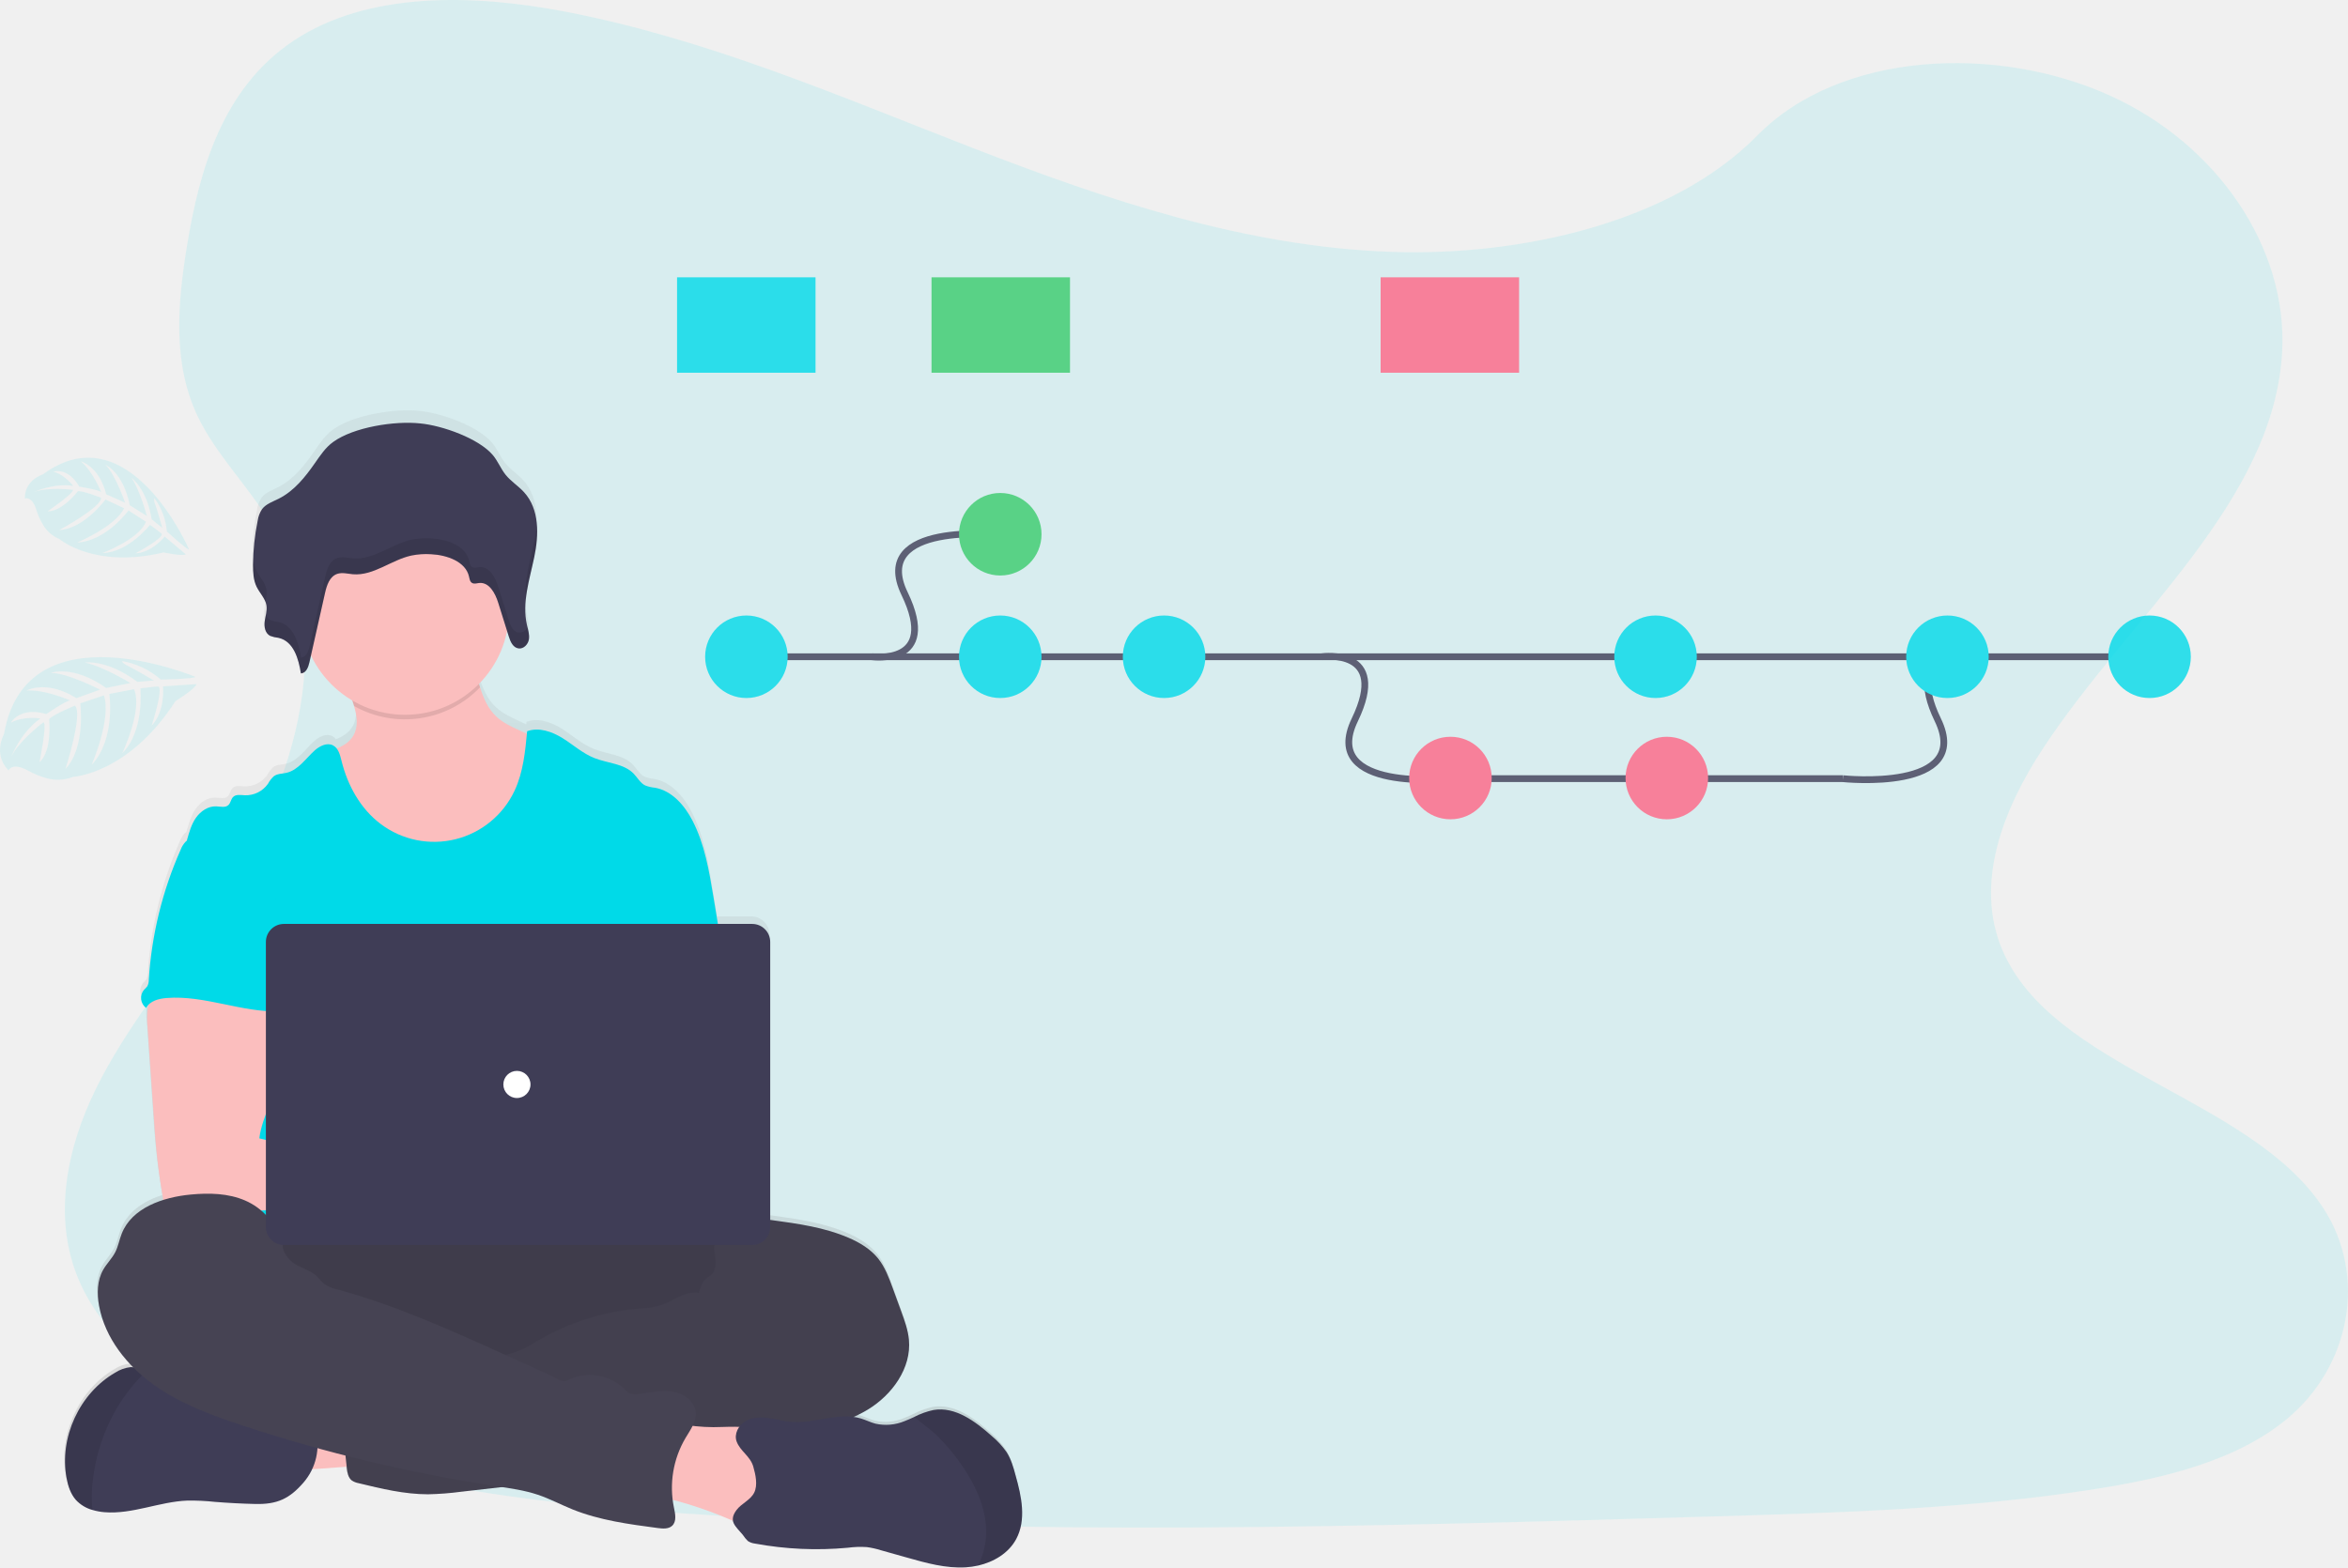
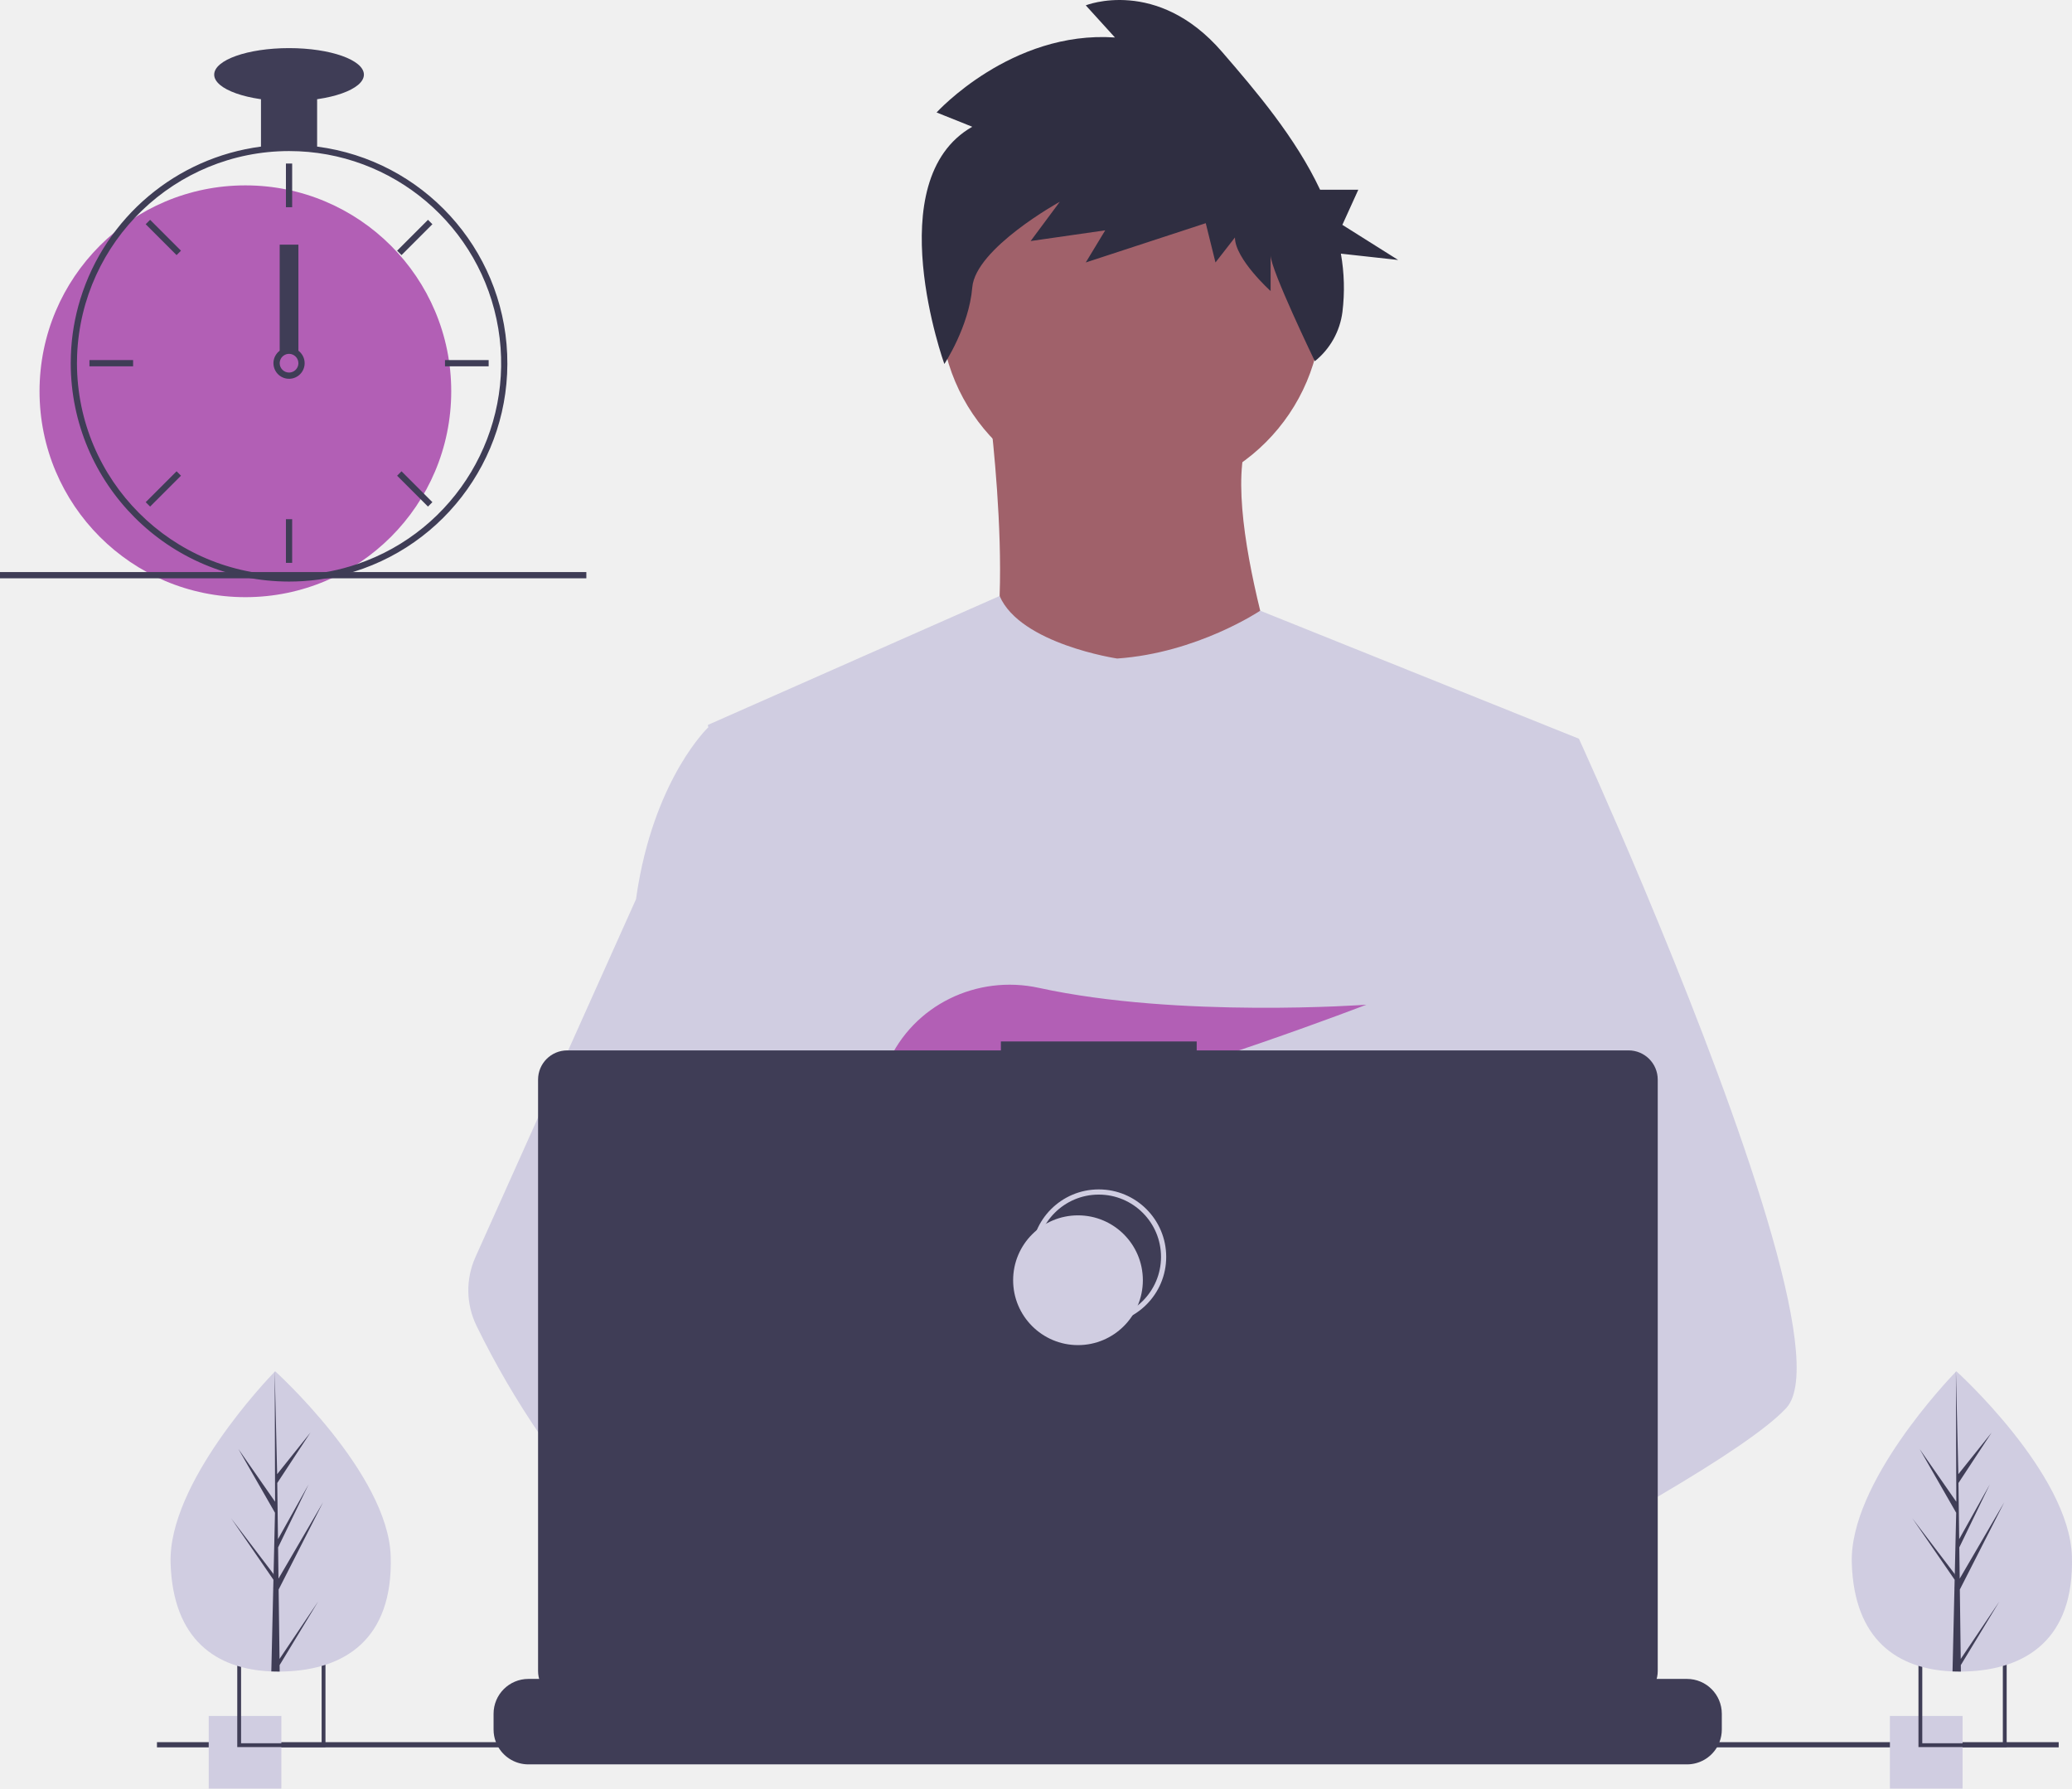
- <svg xmlns="http://www.w3.org/2000/svg" id="b543c902-2711-464d-9f40-b15eb324e31e" data-name="Layer 1" width="1038.23" height="693.31" viewBox="0 0 1038.23 693.31">
-   <defs>
-     <linearGradient id="be976a09-f639-4984-bf14-ee296c482822" x1="320.96" y1="796.01" x2="320.96" y2="284.81" gradientUnits="userSpaceOnUse">
-       <stop offset="0" stop-color="gray" stop-opacity="0.25" />
-       <stop offset="0.54" stop-color="gray" stop-opacity="0.12" />
-       <stop offset="1" stop-color="gray" stop-opacity="0.1" />
-     </linearGradient>
-   </defs>
-   <path d="M696.13,214.75c-64.72-2.25-126.36-23.14-185.23-46s-117.16-48.19-180.33-60.3c-40.63-7.79-87.09-8.89-119.83,12.89-31.5,21-41.68,57.15-47.16,90.72-4.11,25.27-6.54,51.85,4.75,75.5,7.83,16.42,21.74,30.22,31.36,45.95,33.46,54.72,9.81,122.2-26.46,175.63-17,25.06-36.74,49-49.87,75.66s-19.2,57.25-7.72,84.47c11.39,27,38.52,47.24,67.9,61.49,59.69,28.94,130,37.23,198.62,41.92,151.82,10.39,304.46,5.89,456.68,1.39,56.34-1.67,112.92-3.36,168.34-12.07,30.78-4.84,62.56-12.52,84.9-31,28.36-23.53,35.39-63.38,16.39-92.88-31.88-49.49-120-61.79-142.31-114.9-12.27-29.23.33-61.8,18.15-88.91,38.24-58.17,102.33-109.19,105.71-175.68,2.32-45.66-28.49-91.39-76.13-113-49.94-22.65-119.18-19.8-156,17.69C819.93,201.88,753.27,216.73,696.13,214.75Z" transform="translate(-80.89 -103.35)" fill="#00dae8" opacity="0.1" />
-   <path d="M529.62,754.84c-1-3.62-2-7.28-4-10.43a36.53,36.53,0,0,0-6.55-7.17c-7.25-6.58-16.15-13.26-25.76-11.6a34.39,34.39,0,0,0-8.54,3.12c-1.4.65-2.81,1.3-4.25,1.85a21.17,21.17,0,0,1-12.82,1.12c-2.2-.59-4.25-1.65-6.42-2.31a20.35,20.35,0,0,0-3.15-.68,53.64,53.64,0,0,0,6.09-3.21C475,718.93,483.6,707,482.4,694.24c-.41-4.29-1.88-8.4-3.34-12.45l-3.84-10.62c-1.66-4.6-3.38-9.29-6.41-13.11-3.37-4.26-8.17-7.15-13.13-9.3-10.65-4.63-22.29-6.26-33.78-7.84l-.8-.11V516.68a8,8,0,0,0-8-8H398q-1-6.12-2-12.22c-1.9-11.61-3.87-23.43-9.22-33.88-3.5-6.84-9.07-13.37-16.58-14.71a16.08,16.08,0,0,1-4.31-1c-2.2-1.08-3.4-3.48-5.09-5.25-4.36-4.57-11.45-4.64-17.29-7-5.16-2.05-9.38-5.91-14.08-8.88s-10.54-5.08-15.74-3.15c0,.38-.07.76-.11,1.13l-3.34-1.54c-3.6-1.67-7.27-3.38-10.16-6.12-3.71-3.5-5.69-8.14-7.23-13.07-.16-.51-.31-1-.47-1.55a46.43,46.43,0,0,0,12.44-23.75l.81,2.63a17.45,17.45,0,0,0,.64,1.74,6.86,6.86,0,0,0,2,2.83,3.55,3.55,0,0,0,.84.49,3.5,3.5,0,0,0,.86.22,3.2,3.2,0,0,0,1.24-.09,4.73,4.73,0,0,0,3-2.78,6,6,0,0,0,.35-1.22,6.31,6.31,0,0,0,.07-.76c0-.08,0-.16,0-.24s0-.35,0-.52,0-.18,0-.28,0-.33-.05-.5l0-.26c0-.2-.06-.4-.1-.59s0-.11,0-.16c-.05-.25-.11-.51-.16-.76,0-.06,0-.13,0-.19s-.09-.41-.14-.62-.07-.27-.1-.41l0-.06h0c-.1-.4-.19-.79-.28-1.19a34.38,34.38,0,0,1-.55-10.56,113.08,113.08,0,0,1,2.86-15.35l.21-.91c.08-.35.16-.7.23-1.06.16-.72.32-1.44.47-2.17v0l.36-1.84.27-1.64,0-.21A47.41,47.41,0,0,0,318,330h0c-.46-5.23-2.08-10.18-5.63-14.12-2.51-2.79-5.82-4.85-8.15-7.78-2.18-2.74-3.41-6.12-5.67-8.81-6.24-7.45-22.26-13.19-32.09-14.19-11.26-1.14-29.45,1.74-38.53,8.39-3.36,2.45-5.66,6-8,9.36-4.3,6.25-9.18,12.49-16.07,16-2.6,1.32-5.58,2.32-7.31,4.62a12.49,12.49,0,0,0-1.95,5.18,102.71,102.71,0,0,0-2.06,19.78h0c0,.83,0,1.66,0,2.5a18.23,18.23,0,0,0,1.56,7.23c.16.34.34.67.53,1l.12.21a39.78,39.78,0,0,1,3.2,5.45,7.22,7.22,0,0,1,.49,1.66,12.24,12.24,0,0,1-.28,4.38h0c0,.22-.09.44-.13.66l-.09.43c0,.15,0,.3-.08.44-.08.43-.15.86-.21,1.28h0a9,9,0,0,0,.22,3.46,4.55,4.55,0,0,0,2.22,3,6.5,6.5,0,0,0,1.8.56c.63.11,1.27.18,1.89.32a9.33,9.33,0,0,1,2.29.85A9.22,9.22,0,0,1,208,383.1a11,11,0,0,1,.83.84,14,14,0,0,1,1.42,1.94q.32.53.6,1.08a24.67,24.67,0,0,1,1.71,4.52c.26.93.48,1.87.67,2.81.09.42.17.84.24,1.25s.14.83.2,1.24h0a2.91,2.91,0,0,0,.8-.16c1.47-.53,2.29-2.24,2.75-3.9.08-.28.15-.55.21-.82.23-1,.47-2.1.7-3.15a46.37,46.37,0,0,0,18.25,20.1c.28.83.55,1.65.79,2.49,1.31,4.53,1.94,9.27-.33,13.23-1.62,2.81-4.34,4.54-7.38,5.74a4.88,4.88,0,0,0-1.65-1.4c-2.63-1.32-5.79.28-8,2.25-4,3.62-7.26,8.81-12.52,10-1.9.44-4,.35-5.58,1.51a13,13,0,0,0-2.59,3.4,11.92,11.92,0,0,1-10.23,5.1c-1.83-.09-4-.51-5.25.83-.93,1-1,2.58-2,3.53-1.34,1.32-3.54.68-5.41.6-3.56-.15-6.87,2.15-8.9,5.1s-3,6.48-4,10l0,.06a7.15,7.15,0,0,0-.73.61,10.55,10.55,0,0,0-2.21,3.58,170.87,170.87,0,0,0-14.1,58.18,6,6,0,0,1-.64,2.82,13.87,13.87,0,0,1-1.47,1.6,5.61,5.61,0,0,0,.93,8,6.3,6.3,0,0,1,1.07-1.42c-.11.46-.21.91-.28,1.32a35.49,35.49,0,0,0-.11,8.8q1.42,20.84,2.87,41.65c.27,3.93.54,7.85.9,11.77q1.05,11.38,3,22.67c.06.34.13.69.22,1-8.15,2.59-15.4,7.27-18.45,15.08-1.06,2.7-1.54,5.64-2.84,8.23-1.43,2.84-3.78,5.11-5.34,7.89-2.69,4.78-2.81,10.64-1.83,16,1.89,10.45,7.54,19.79,15,27.39-.33,0-.67,0-1,0a15.64,15.64,0,0,0-6.83,2.45c-15.78,9.22-24.8,29-21.51,47.06.65,3.53,1.78,7.11,4.14,9.8a15.51,15.51,0,0,0,7.28,4.46,25.29,25.29,0,0,0,5.37,1c12.3,1,24.21-4.7,36.54-5.18a98,98,0,0,1,12.23.57q8.91.74,17.85.94c9.69.23,15.14-2.35,21.32-9.59a26.1,26.1,0,0,0,3.77-5.94c5.26-.3,11.07-.76,15.27-1.1l.06.58c.23,2,.58,4.3,2.18,5.56a7.61,7.61,0,0,0,3,1.23c10.1,2.48,20.32,5,30.72,5a129.71,129.71,0,0,0,14.59-1.12l18.27-2.11a91,91,0,0,1,15.7,3.42c5.28,1.79,10.21,4.45,15.37,6.56,12,4.86,24.9,6.6,37.68,8.3,2.18.29,4.68.49,6.29-1,2.08-2,1.39-5.34.8-8.14-.24-1.15-.42-2.3-.56-3.46a175.25,175.25,0,0,1,25.24,8.76l1.43.63c.42,2.18,2.43,3.92,4.36,6.27a16,16,0,0,0,2.21,2.74,7.37,7.37,0,0,0,3.17,1.14,147.82,147.82,0,0,0,40.93,1.85,41.86,41.86,0,0,1,8.44-.29,36.58,36.58,0,0,1,6.1,1.37l11.57,3.32c8.53,2.44,17.26,4.91,26.11,4.36a33.4,33.4,0,0,0,5.33-.77c7-1.62,13.52-5.53,16.88-11.82C534.37,774.76,532.18,764.24,529.62,754.84Z" transform="translate(-80.89 -103.35)" fill="url(#be976a09-f639-4984-bf14-ee296c482822)" />
-   <path d="M205.91,752.89c-2.11-4.8-4.11-10.32-2-15.12a12.85,12.85,0,0,1,6.65-6.25,32,32,0,0,1,9-2.22,125.61,125.61,0,0,1,29.26-.4c.71,5.62-.79,11.32-2.08,16.75-1.17,5-1.84,5.74-7,6C236.4,751.83,206.7,754.66,205.91,752.89Z" transform="translate(-80.89 -103.35)" fill="#fbbebe" />
-   <ellipse cx="214.07" cy="577.16" rx="143" ry="40" fill="#464353" />
-   <ellipse cx="214.07" cy="577.16" rx="143" ry="40" opacity="0.1" />
-   <path d="M320.6,469.35a44.49,44.49,0,0,1-22.94,20.84,57.58,57.58,0,0,1-18.21,3.46c-6.79.31-13.72-.13-20.1-2.45-8.56-3.1-15.67-9.44-21-16.83s-9-15.83-12.19-24.34c-1.68-4.43-3.28-9.15-2.49-13.83,5.15-1.17,10.79-2.89,13.45-7.46,2.27-3.92,1.64-8.62.33-13.1-.37-1.27-.8-2.53-1.23-3.74-1-2.9-4.45-8.41-2-10.89,1.53-1.57,7.94-2.37,10.15-3.39,6.81-3.14,13.09-7.68,20.57-9.17,6.47-1.29,13.15-.08,19.61,1.26a6.45,6.45,0,0,1,2.42.87,5.82,5.82,0,0,1,1.8,2.7c1.84,4.48,2.92,9.43,4.4,14.1,1.54,4.89,3.52,9.48,7.23,12.95,2.89,2.71,6.57,4.41,10.17,6.06l8.86,4.06a11.65,11.65,0,0,1,4.19,2.71,10.61,10.61,0,0,1,2,5.44A50.82,50.82,0,0,1,320.6,469.35Z" transform="translate(-80.89 -103.35)" fill="#fbbebe" />
-   <path d="M293.13,407.38a46,46,0,0,1-55.67,8.26c-.37-1.27-.8-2.53-1.23-3.74-1-2.9-4.45-8.41-2-10.89,1.53-1.57,7.94-2.37,10.15-3.39,6.81-3.14,13.09-7.68,20.57-9.17,6.47-1.29,13.15-.08,19.61,1.26a6.45,6.45,0,0,1,2.42.87,5.82,5.82,0,0,1,1.8,2.7C290.57,397.76,291.65,402.71,293.13,407.38Z" transform="translate(-80.89 -103.35)" opacity="0.1" />
-   <circle cx="179.07" cy="270.16" r="46" fill="#fbbebe" />
-   <path d="M400.11,522.8l-3.78-22.9c-1.91-11.49-3.88-23.2-9.22-33.55-3.51-6.78-9.08-13.24-16.59-14.58a16.05,16.05,0,0,1-4.32-1c-2.2-1.06-3.4-3.44-5.09-5.2-4.36-4.52-11.46-4.59-17.3-6.89-5.16-2-9.38-5.85-14.08-8.79s-10.55-5-15.75-3.12c-.84,8.95-1.73,18.1-5.53,26.25a39.28,39.28,0,0,1-59.26,14.76c-8.91-6.71-14.62-17.06-17.28-27.89-.65-2.64-1.39-5.67-3.82-6.88-2.63-1.32-5.79.28-8,2.22-4,3.59-7.27,8.73-12.53,9.94-1.9.44-4,.35-5.58,1.5a12.7,12.7,0,0,0-2.6,3.37,12,12,0,0,1-10.23,5.06c-1.83-.09-4-.51-5.25.82-.93,1-1,2.56-2,3.49-1.35,1.31-3.54.67-5.42.6-3.56-.15-6.87,2.13-8.91,5s-3,6.42-4,9.86c10.93,24.34,20.93,48.71,31.86,73.05a6.23,6.23,0,0,1,.79,3,7.31,7.31,0,0,1-1.36,3c-5.36,8.61-5.19,19.44-4.6,29.56s1.31,20.81-3.21,29.88c-1.23,2.49-2.83,4.77-4,7.26-2.74,5.64-3.73,23.68-2.13,29.74H407c-4.31-11.85-2.67-35.63-1.77-48.21.63-8.8-1-17.59-1.7-26.39C402,557.79,403.08,540.74,400.11,522.8Z" transform="translate(-80.89 -103.35)" fill="#00dae8" />
-   <path d="M146.25,549a35.4,35.4,0,0,0-.12,8.73L149,599c.27,3.89.54,7.77.9,11.65.69,7.53,1.72,15,3,22.46A4,4,0,0,0,157,637c12.65,2.68,25.72,2.57,38.63,1.84,19.7-1.1,39.37-3.61,59.1-3.18,5.08.11,11,0,14.08-4s1.29-10.47-2.73-13.7-9.48-4-14.64-4c-6.83-.07-13.66.9-20.47.5-6.25-.37-12.36-1.88-18.42-3.39l-17-4.23c.65-5.15,2.61-10,4.47-14.89,3.34-8.67,6.46-17.63,6.52-26.92s-3.44-19.06-11.05-24.38c-6.26-4.37-14.32-5.18-21.95-5-5.55.16-15.14-1.17-20.21,1C149.32,538.41,147,545.07,146.25,549Z" transform="translate(-80.89 -103.35)" fill="#fbbebe" />
-   <path d="M411.68,643.36c3.33-1.27,7-.81,10.57-.33,11.49,1.57,23.15,3.18,33.8,7.77,5,2.14,9.76,5,13.14,9.21,3,3.79,4.75,8.43,6.41,13l3.84,10.52c1.46,4,2.94,8.08,3.35,12.33,1.2,12.59-7.41,24.46-18.24,31s-23.58,8.87-36,11.31-24.89,5.14-37.26,8a150,150,0,0,1-17.53,3.45c-13.24,1.5-27.08-.71-39.66,3.67-5,1.75-9.91,4.35-15.1,5.56a93.93,93.93,0,0,1-10.44,1.59l-23.81,2.72a129.89,129.89,0,0,1-14.6,1.12c-10.4,0-20.63-2.46-30.73-4.92a7.77,7.77,0,0,1-3-1.21c-1.6-1.26-1.95-3.49-2.18-5.51q-1.53-13.41-2.68-26.85c-.24-2.91-.42-6.06,1.17-8.51,2-3,5.9-3.94,9.46-4.52a246.88,246.88,0,0,1,45.68-3.17c5.81-5.81,15.39-5.84,23-9a68.39,68.39,0,0,0,8.11-4.41,106,106,0,0,1,44.53-14.07,41.45,41.45,0,0,0,9.11-1.3c5.89-1.83,11.26-6.81,17.31-5.59.75-2.07,1.27-4.84,3-6.26.86-.73,1.92-1.22,2.71-2,1.67-1.69,1.82-4.35,1.57-6.71s-.81-4.78-.2-7.08a9.79,9.79,0,0,1,1.11-2.47C401.12,645.52,405.65,642.86,411.68,643.36Z" transform="translate(-80.89 -103.35)" fill="#464353" />
-   <path d="M411.68,643.36c3.33-1.27,7-.81,10.57-.33,11.49,1.57,23.15,3.18,33.8,7.77,5,2.14,9.76,5,13.14,9.21,3,3.79,4.75,8.43,6.41,13l3.84,10.52c1.46,4,2.94,8.08,3.35,12.33,1.2,12.59-7.41,24.46-18.24,31s-23.58,8.87-36,11.31-24.89,5.14-37.26,8a150,150,0,0,1-17.53,3.45c-13.24,1.5-27.08-.71-39.66,3.67-5,1.75-9.91,4.35-15.1,5.56a93.93,93.93,0,0,1-10.44,1.59l-23.81,2.72a129.89,129.89,0,0,1-14.6,1.12c-10.4,0-20.63-2.46-30.73-4.92a7.77,7.77,0,0,1-3-1.21c-1.6-1.26-1.95-3.49-2.18-5.51q-1.53-13.41-2.68-26.85c-.24-2.91-.42-6.06,1.17-8.51,2-3,5.9-3.94,9.46-4.52a246.88,246.88,0,0,1,45.68-3.17c5.81-5.81,15.39-5.84,23-9a68.39,68.39,0,0,0,8.11-4.41,106,106,0,0,1,44.53-14.07,41.45,41.45,0,0,0,9.11-1.3c5.89-1.83,11.26-6.81,17.31-5.59.75-2.07,1.27-4.84,3-6.26.86-.73,1.92-1.22,2.71-2,1.67-1.69,1.82-4.35,1.57-6.71s-.81-4.78-.2-7.08a9.79,9.79,0,0,1,1.11-2.47C401.12,645.52,405.65,642.86,411.68,643.36Z" transform="translate(-80.89 -103.35)" opacity="0.05" />
-   <path d="M215.11,759.07c-6.19,7.17-11.64,9.73-21.33,9.5q-8.94-.21-17.86-.93a100.2,100.2,0,0,0-12.24-.57c-12.34.48-24.25,6.13-36.56,5.14a25.92,25.92,0,0,1-5.37-1,15.63,15.63,0,0,1-7.29-4.42c-2.36-2.67-3.49-6.21-4.14-9.71-3.29-17.94,5.73-37.48,21.52-46.61a15.78,15.78,0,0,1,6.84-2.43,16.21,16.21,0,0,1,6.92,1.52l.15.06a52.33,52.33,0,0,1,17.14,11.44,9.66,9.66,0,0,0,2.62,2.11,9,9,0,0,0,3.09.58l13.14.83a31.14,31.14,0,0,1,6.6.91,52.46,52.46,0,0,1,6.94,3c7.07,3.16,14.91,4,22.55,5.22a3.37,3.37,0,0,1,2,.8,3.13,3.13,0,0,1,.62,1.3A25.51,25.51,0,0,1,215.11,759.07Z" transform="translate(-80.89 -103.35)" fill="#3f3d56" />
-   <path d="M145.75,709.63a78.9,78.9,0,0,0-13.15,16.44,82.28,82.28,0,0,0-10.74,32.54,60.4,60.4,0,0,0-.11,12.61,15.63,15.63,0,0,1-7.29-4.42c-2.36-2.67-3.49-6.21-4.14-9.71-3.29-17.94,5.73-37.48,21.52-46.61a15.78,15.78,0,0,1,6.84-2.43,16.21,16.21,0,0,1,6.92,1.52Z" transform="translate(-80.89 -103.35)" opacity="0.1" />
-   <path d="M400.24,734.51c7.35-.2,15.6-.57,21,4.38,5.15,4.68,5.83,12.4,6.17,19.35l.39,8.07c.12,2.46.22,5-.77,7.28-1.76,4-6.59,5.93-11,5.7s-8.46-2.16-12.49-3.9a175.7,175.7,0,0,0-34-10.71q.57-8.37,1.9-16.66c.61-3.83.71-10.24,3.27-13.42,2.71-3.36,6.24-1.54,9.92-.92A79.63,79.63,0,0,0,400.24,734.51Z" transform="translate(-80.89 -103.35)" fill="#fbbebe" />
-   <path d="M206,653.42c0,1-1.57,0-1.71-1.07-1.1-8.09-7.52-14.76-15-18s-16-3.41-24.1-2.64c-12.25,1.16-26,5.85-30.48,17.3-1.06,2.68-1.54,5.58-2.84,8.15-1.44,2.82-3.79,5.07-5.35,7.81-2.69,4.74-2.8,10.55-1.83,15.91,2.61,14.3,12.39,26.53,24.24,35s25.7,13.53,39.51,18.09a685.19,685.19,0,0,0,112,26.75c6.16.93,12.38,1.79,18.28,3.77,5.28,1.77,10.22,4.42,15.38,6.5,12,4.82,24.91,6.54,37.7,8.23,2.18.28,4.68.48,6.29-1,2.08-1.93,1.39-5.29.8-8.06A43.35,43.35,0,0,1,384,739.4c2.14-3.6,4.92-7.29,4.52-11.46-.48-4.86-5.32-8.3-10.14-9.08s-9.72.37-14.56,1c-1.67.22-3.49.36-4.95-.49a9.89,9.89,0,0,1-1.94-1.72,21.93,21.93,0,0,0-25.54-3.57c-1.79,1-4.5-1.23-6.36-2.07L304,702.49c-24.16-10.93-48.44-21.91-74-28.83a15.54,15.54,0,0,1-5.7-2.37c-1.27-1-2.18-2.36-3.35-3.47-2.55-2.41-6.1-3.37-9.16-5.08S205.3,656.85,206,653.42Z" transform="translate(-80.89 -103.35)" fill="#464353" />
-   <path d="M530.21,784.11c-3.36,6.23-9.88,10.11-16.88,11.71a33.5,33.5,0,0,1-5.34.76c-8.85.55-17.59-1.9-26.12-4.32L470.29,789a36.55,36.55,0,0,0-6.1-1.36,41.86,41.86,0,0,0-8.44.29,149.59,149.59,0,0,1-41-1.84,7.23,7.23,0,0,1-3.17-1.13,15.75,15.75,0,0,1-2.21-2.71c-3.15-3.79-6.54-6-2.81-11,2.15-2.9,6.14-4.35,7.81-7.68s.6-8.06-.39-11.5c-1.35-4.75-5.79-6.8-7.38-11.16-1.19-3.29.81-7.11,3.82-8.9s6.73-1.93,10.2-1.47,6.87,1.44,10.36,1.71c10.26.82,20.75-4.47,30.6-1.49,2.17.66,4.22,1.71,6.42,2.29a21.35,21.35,0,0,0,12.83-1.11c1.44-.54,2.85-1.19,4.25-1.83a34.23,34.23,0,0,1,8.55-3.09c9.61-1.65,18.52,5,25.77,11.49a36.44,36.44,0,0,1,6.55,7.1c2,3.12,3.06,6.75,4,10.33C532.6,765.19,534.79,775.61,530.21,784.11Z" transform="translate(-80.89 -103.35)" fill="#3f3d56" />
-   <path d="M530.21,784.11c-3.36,6.23-9.88,10.11-16.88,11.71a32.69,32.69,0,0,0,3.55-17.16c-.6-9.51-4.78-18.47-10.11-26.37a93.4,93.4,0,0,0-11.14-13.57c-3.18-3.2-7.09-5.74-10.51-8.67a34.23,34.23,0,0,1,8.55-3.09c9.61-1.65,18.52,5,25.77,11.49a36.44,36.44,0,0,1,6.55,7.1c2,3.12,3.06,6.75,4,10.33C532.6,765.19,534.79,775.61,530.21,784.11Z" transform="translate(-80.89 -103.35)" opacity="0.1" />
-   <path d="M163,475.61a10.35,10.35,0,0,0-2.22,3.55,167.86,167.86,0,0,0-14.1,57.62,5.76,5.76,0,0,1-.65,2.79,12.21,12.21,0,0,1-1.47,1.59,5.52,5.52,0,0,0,.94,8c1.65-3.11,5.6-4.12,9.11-4.39,16.81-1.33,33.23,6.49,50.09,5.9-1.19-4.11-2.9-8.06-3.87-12.22-4.29-18.47,6.41-38.58-.15-56.37-1.31-3.56-3.5-7.06-6.95-8.62a18.51,18.51,0,0,0-4.45-1.18c-4.26-.77-12.74-4.06-16.86-2.74-1.52.49-2.12,1.92-3.38,2.78C167.13,473.55,164.59,474,163,475.61Z" transform="translate(-80.89 -103.35)" fill="#00dae8" />
-   <rect x="117.57" y="408.66" width="223" height="142" rx="7.97" fill="#3f3d56" />
-   <circle cx="228.57" cy="479.66" r="6" fill="#fff" />
-   <path d="M228.18,298.85c-3.36,2.43-5.66,5.92-8,9.27-4.31,6.19-9.19,12.37-16.08,15.82-2.61,1.31-5.59,2.3-7.32,4.58a12.34,12.34,0,0,0-1.95,5.13,101.65,101.65,0,0,0-2.06,19.6c0,3.28.14,6.66,1.59,9.64,1.37,2.8,3.84,5.17,4.35,8.22.39,2.38-.49,4.75-.8,7.14s.23,5.22,2.44,6.36a14.79,14.79,0,0,0,3.7.87c6.65,1.48,8.88,9.28,9.89,15.73,2.26-.13,3.28-2.72,3.75-4.83l6.93-30.81c.75-3.34,2-7.21,5.33-8.38,2.23-.77,4.67-.05,7,.15,9.15.75,16.89-6.32,25.84-8.27a33,33,0,0,1,8.71-.58c7.06.35,15.27,3.25,16.77,9.84.25,1.07.4,2.35,1.4,2.88s2.05.08,3.1,0c4.48-.45,7.12,4.59,8.41,8.71l4.7,15c.7,2.27,1.88,4.94,4.34,5.23,2.27.28,4.2-1.87,4.54-4s-.4-4.34-.89-6.48c-2.21-9.85,1.17-19.93,3.23-29.8s2.43-21.21-4.48-28.81c-2.51-2.75-5.81-4.8-8.15-7.7-2.18-2.72-3.41-6.06-5.67-8.73-6.25-7.37-22.28-13.06-32.11-14C255.46,289.41,237.26,292.26,228.18,298.85Z" transform="translate(-80.89 -103.35)" fill="#3f3d56" />
-   <g opacity="0.1">
-     <path d="M310.26,383.15c-2.46-.3-3.64-3-4.34-5.23q-2.35-7.51-4.7-15c-1.29-4.13-3.93-9.17-8.41-8.71-1.05.11-2.18.52-3.1,0s-1.15-1.81-1.4-2.88c-1.5-6.6-9.71-9.49-16.77-9.84a33.43,33.43,0,0,0-8.71.57c-8.95,2-16.69,9-25.84,8.27-2.36-.19-4.8-.91-7-.14-3.37,1.16-4.58,5-5.33,8.38l-6.93,30.8c-.47,2.12-1.49,4.71-3.75,4.83-1-6.44-3.24-14.24-9.89-15.72a15.72,15.72,0,0,1-3.7-.87,4.34,4.34,0,0,1-1.93-2.15c-.18.93-.39,1.86-.51,2.79-.3,2.38.23,5.22,2.44,6.36a14.79,14.79,0,0,0,3.7.87c6.65,1.48,8.88,9.28,9.89,15.73,2.26-.13,3.28-2.72,3.75-4.83l6.93-30.81c.75-3.34,2-7.21,5.33-8.38,2.23-.77,4.67-.05,7,.15,9.15.75,16.89-6.32,25.84-8.27a33,33,0,0,1,8.71-.58c7.06.35,15.27,3.25,16.77,9.84.25,1.07.4,2.35,1.4,2.88s2.05.08,3.1,0c4.48-.45,7.12,4.59,8.41,8.71q2.34,7.51,4.7,15c.7,2.27,1.88,4.94,4.34,5.23,2.27.28,4.2-1.87,4.54-4a13.58,13.58,0,0,0-.6-5.31A4.13,4.13,0,0,1,310.26,383.15Z" transform="translate(-80.89 -103.35)" />
-     <path d="M198.72,364.11c-.51-3.05-3-5.42-4.35-8.22a16.45,16.45,0,0,1-1.48-6c0,1.12-.1,2.24-.11,3.37,0,3.28.14,6.66,1.59,9.64,1.11,2.27,2.94,4.27,3.86,6.58A15.06,15.06,0,0,0,198.72,364.11Z" transform="translate(-80.89 -103.35)" />
-     <path d="M317.14,342.83c-1.82,8.72-4.66,17.6-3.78,26.34.57-6.45,2.45-12.94,3.78-19.34A51,51,0,0,0,318.3,335,61.14,61.14,0,0,1,317.14,342.83Z" transform="translate(-80.89 -103.35)" />
-   </g>
-   <g opacity="0.8">
-     <line x1="330.04" y1="290.49" x2="955.1" y2="290.49" fill="none" stroke="#3f3d56" stroke-miterlimit="10" stroke-width="3" />
-     <path d="M466.46,393.83s29.89,4.15,14.41-27.92,42-26,42-26" transform="translate(-80.89 -103.35)" fill="none" stroke="#3f3d56" stroke-miterlimit="10" stroke-width="3" />
-     <path d="M665.53,393.83s29.89-4.14,14.41,27.93,42,26,42,26" transform="translate(-80.89 -103.35)" fill="none" stroke="#3f3d56" stroke-miterlimit="10" stroke-width="3" />
-     <path d="M952.16,393.83s-29.9-4.14-14.41,27.93-42,26-42,26" transform="translate(-80.89 -103.35)" fill="none" stroke="#3f3d56" stroke-miterlimit="10" stroke-width="3" />
-     <line x1="814.86" y1="344.4" x2="649.93" y2="344.4" fill="none" stroke="#3f3d56" stroke-miterlimit="10" stroke-width="3" />
-     <circle cx="330.04" cy="290.49" r="18.25" fill="#00dae8" />
-     <circle cx="442.29" cy="236.3" r="18.25" fill="#3acc6c" />
-     <circle cx="442.29" cy="290.49" r="18.25" fill="#00dae8" />
-     <circle cx="514.73" cy="290.49" r="18.25" fill="#00dae8" />
-     <circle cx="641.35" cy="344.13" r="18.25" fill="#ff6584" />
-     <circle cx="737.03" cy="344.13" r="18.25" fill="#ff6584" />
-     <circle cx="732.04" cy="290.49" r="18.25" fill="#00dae8" />
-     <circle cx="950.48" cy="290.49" r="18.25" fill="#00dae8" />
-     <circle cx="861.12" cy="290.49" r="18.25" fill="#00dae8" />
-     <rect x="299.38" y="122.66" width="61.23" height="42.2" fill="#00dae8" />
-     <rect x="411.9" y="122.66" width="61.23" height="42.2" fill="#3acc6c" />
-     <rect x="610.48" y="122.66" width="61.23" height="42.2" fill="#ff6584" />
-   </g>
-   <g opacity="0.1">
-     <path d="M167.24,402.71S92.47,371.27,82.67,428c0,0-5.11,8.84,2,16.14,0,0,1.53-3.92,8.75.13a37.17,37.17,0,0,0,8.16,3.32,18.36,18.36,0,0,0,11.62-.62h0s24.59-1.33,45.27-33.5c0,0,8.87-5.48,9.31-7.54l-14.82,1s1.14,10.85-5,17.36c0,0,5.44-16.84,2.83-17.31-.53-.1-7.83.86-7.83.86s1.89,18.87-8,28.63c0,0,9.18-19.19,5.19-28.29l-10.94,2.11s3,19.85-7.82,31.39c0,0,8.9-20.4,5.46-30.76l-10.47,3.52s2.52,19.41-6.53,29c0,0,7.9-24.61,4.18-28,0,0-9.42,3.82-11.43,6,0,0,1.49,14-4.26,19.05,0,0,3.53-17,1.78-17.7,0,0-10.94,8.24-14.28,15.35,0,0,4.16-10.86,12.91-17,0,0-7.35-1.24-13,1.83,0,0,3.78-7.21,15.65-3.79,0,0,8.79-6.09,10.55-6,0,0-11.23-5-19.34-4.38,0,0,8.7-5,22.08,3.35l10.45-3.77s-14.5-7.43-21.76-7.4c0,0,9.66-3.74,24.47,6.66l10.7-2.18s-12-7.35-20.09-9.06c0,0,9.7-1.54,23.18,8.55l7.31-.61s-8.85-5.22-11.53-6.49-2.56-2.09-2.56-2.09A34.89,34.89,0,0,1,152,403.94S167.18,403.64,167.24,402.71Z" transform="translate(-80.89 -103.35)" fill="#00dae8" />
-   </g>
-   <g opacity="0.1">
-     <path d="M164.48,346.35S138,285.08,99.85,313.18c0,0-8.06,2.34-8,10.7,0,0,3.14-1.46,5.13,5.07a30.1,30.1,0,0,0,3,6.61,15,15,0,0,0,7.25,6.25h0s15.37,13.22,46,5.89c0,0,8.4,1.79,9.83.83l-9.36-7.87s-5.51,7.1-12.89,7.44c0,0,12.83-6.9,11.55-8.67-.26-.36-5.15-3.94-5.15-3.94s-9.62,12.28-21,12.47c0,0,16.39-6.18,19.2-13.85l-7.7-5S128,342.62,115,343.32c0,0,16.91-7.05,20.77-15.17l-8.23-3.87s-9.56,13-20.37,13.49c0,0,18.72-10.12,18.43-14.25,0,0-7.77-3.1-10.24-2.92,0,0-7.07,9.15-13.38,8.89,0,0,11.79-8.09,11.15-9.5,0,0-11.2-1.34-17.23,1,0,0,8.66-4.08,17.35-2.74,0,0-3.66-4.93-8.75-6.3,0,0,6.36-2.13,11.46,6.65,0,0,8.68,1.4,9.7,2.44,0,0-3.81-9.39-9-13.62,0,0,8,2,11.2,14.57l8.36,3.71s-4.38-12.68-8.72-16.79c0,0,7.87,3.28,10.75,17.9l7.6,4.79s-2.94-11.2-6.77-16.83c0,0,6.64,4.62,8.89,18.29l4.7,3.8s-2.29-8.14-3.16-10.42-.33-2.7-.33-2.7a28.65,28.65,0,0,1,5.49,14.68S163.91,346.86,164.48,346.35Z" transform="translate(-80.89 -103.35)" fill="#00dae8" />
-   </g>
+ <svg xmlns="http://www.w3.org/2000/svg" id="b4850822-491f-41e2-90b8-9be7376dfe8f" data-name="Layer 1" width="798.627" height="689.223" viewBox="0 0 798.627 689.223">
+   <circle cx="435.922" cy="118.405" r="73.536" fill="#a0616a" />
+   <path d="M581.722,260.562s13.855,104.443-7.46,116.166,126.823,12.789,126.823,12.789S668.047,298.928,682.968,271.219Z" transform="translate(-200.6864 -105.3887)" fill="#a0616a" />
+   <path d="M809.257,390.045l-12.32,56.1-26.05,118.69-.78,6.5-8.99,75.25-5.98,49.99-4.01,33.58c-24.38,12.53-42.05,21.18-42.05,21.18s-1.52-7.62-3.97-17.37c-17.11,5.13-48.77,13.64-75.6,15.34,9.77,10.89,14.26,21.12,8.17,28.67-18.38,22.76-94.26-24.92-120.8-42.7a71.841,71.841,0,0,0-.7,12.86l-20.31-15.62,2.01-35.94,3.39-60.81,4.26-76.26a80.064,80.064,0,0,1-3.37-10.03c-6.22-22.12-13.77-66.29-19.56-103.33-4.66-29.81-8.16-55-8.9-60.36-.1-.7-.15-1.06-.15-1.06l112.43-49.68c7.99,18.53,45.3,24.1,45.3,24.1,30.91-2.13,55.14-18.43,55.14-18.43Z" transform="translate(-200.6864 -105.3887)" fill="#d0cde1" />
+   <path d="M717.607,730.025s-4.76,1.63-12.5,3.94c-17.11,5.13-48.77,13.64-75.6,15.34-23.1,1.48-42.62-2.08-46.19-17.15-1.53-6.48.64-11.81,5.37-16.19,14.12-13.09,51-17.78,80.25-19.39,8.26-.45,15.9-.66,22.26-.74,10.8-.14,17.88.08,17.88.08l.17.66Z" transform="translate(-200.6864 -105.3887)" fill="#a0616a" />
+   <path d="M575.433,154.235,561.683,148.731s28.749-31.651,68.747-28.898l-11.25-12.385s27.499-11.009,52.498,17.89c13.141,15.191,28.346,33.048,37.825,53.163h14.725l-6.146,13.532,21.509,13.532-22.077-2.431a75.617,75.617,0,0,1,.599,22.445A29.041,29.041,0,0,1,707.48,244.576h0s-17.052-35.296-17.052-40.8V217.537s-13.749-12.385-13.749-20.642L669.179,206.528l-3.75-15.137-46.248,15.137,7.5-12.385-28.749,4.128,11.25-15.137s-32.499,17.89-33.749,33.027c-1.25,15.137-10.762,29.481-10.762,29.481S539.184,174.877,575.433,154.235Z" transform="translate(-200.6864 -105.3887)" fill="#2f2e41" />
+   <path d="M889.187,647.955c-7.49,8.12-26.05,20.35-48.55,33.59-8.37,4.92-17.28,9.99-26.37,15.03-21.69,12.03-44.4,23.95-63.14,33.58-24.38,12.53-42.05,21.18-42.05,21.18s-1.52-7.62-3.97-17.37c-3.28-13.05-8.22-29.92-13.37-37.39-.18-.26-.36-.5-.54-.74-1.5-1.97-3.01-3.12-4.5-3.12l74.42-46.13,32.16-19.94-23.17-55.31-29.06-69.38,17.54-55.81,17.63-56.1h33.04s10.94,23.88,24.93,57.18c2.09,4.98,4.25,10.17,6.45,15.53C869.417,532.755,905.297,630.505,889.187,647.955Z" transform="translate(-200.6864 -105.3887)" fill="#d0cde1" />
+   <path d="M637.677,777.975c-18.38,22.76-94.26-24.92-120.8-42.7-5.78-3.87-9.22-6.32-9.22-6.32l24.28-32.38,7.69-10.25s6.88,3.65,17.05,9.59c.37.22.74.44,1.12.66,8.77,5.15,19.78,11.88,30.89,19.39,15.33,10.37,30.83,22.2,40.82,33.34C639.277,760.195,643.767,770.425,637.677,777.975Z" transform="translate(-200.6864 -105.3887)" fill="#a0616a" />
+   <path d="M556.677,695.915a47.782,47.782,0,0,0-8.1.66c-22.99,3.95-29.77,24.76-31.7,38.7a71.841,71.841,0,0,0-.7,12.86l-20.31-15.62-7.4-5.69c-17.81-6.21-33.68-17.24-47.44-30.25a238.482,238.482,0,0,1-31.95-37.89,334.15,334.15,0,0,1-24.72-42.4,31.184,31.184,0,0,1-.43-26.45l25.15-56.05,36.76-81.92q.405-2.925.89-5.72c7.29-41.8,26.82-60.36,26.82-60.36h14.92l9.98,60.36,12.4,74.99-8.69,28.34-20.08,65.45,19.19,20.84Z" transform="translate(-200.6864 -105.3887)" fill="#d0cde1" />
+   <path d="M573.563,521.195l12.755,14.881c4.739-.904,9.687-1.965,14.784-3.158l-3.663-11.723,8.957,10.45c53.997-13.281,120.927-39.101,120.927-39.101s-72.257,5.298-126.208-6.489c-23.871-5.215-48.431,6.618-58.226,29.002-5.694,13.011-4.799,24.283,15.394,24.283a133.375,133.375,0,0,0,20.353-1.914Z" transform="translate(-200.6864 -105.3887)" fill="#b25fb5" />
+   <path d="M864.337,765.775v6.07a13.34,13.34,0,0,1-.91,4.87,13.688,13.688,0,0,1-.97,2,13.437,13.437,0,0,1-11.55,6.56h-446.55a13.437,13.437,0,0,1-11.55-6.56,13.682,13.682,0,0,1-.97-2,13.34,13.34,0,0,1-.91-4.87v-6.07a13.426,13.426,0,0,1,13.43-13.43h25.74v-2.83a.559.559,0,0,1,.56-.56h13.43a.559.559,0,0,1,.56.56v2.83h8.39v-2.83a.559.559,0,0,1,.56-.56h13.43a.559.559,0,0,1,.56.56v2.83h8.4v-2.83a.559.559,0,0,1,.56-.56h13.43a.559.559,0,0,1,.56.56v2.83h8.39v-2.83a.559.559,0,0,1,.56-.56h13.43a.559.559,0,0,1,.56.56v2.83h8.39v-2.83a.559.559,0,0,1,.56-.56h13.43a.559.559,0,0,1,.56.56v2.83h8.4v-2.83a.559.559,0,0,1,.56-.56h13.43a.559.559,0,0,1,.56.56v2.83h8.39v-2.83a.559.559,0,0,1,.56-.56h105.2a.559.559,0,0,1,.56.56v2.83h8.4v-2.83a.559.559,0,0,1,.56-.56h13.43a.566.566,0,0,1,.56.56v2.83h8.39v-2.83a.559.559,0,0,1,.56-.56h13.43a.559.559,0,0,1,.56.56v2.83h8.39v-2.83a.559.559,0,0,1,.56-.56h13.43a.559.559,0,0,1,.56.56v2.83h8.4v-2.83a.559.559,0,0,1,.56-.56h13.43a.557.557,0,0,1,.55.56v2.83h8.4v-2.83a.559.559,0,0,1,.56-.56h13.43a.559.559,0,0,1,.56.56v2.83h8.39v-2.83a.559.559,0,0,1,.56-.56h13.43a.559.559,0,0,1,.56.56v2.83h39.17A13.426,13.426,0,0,1,864.337,765.775Z" transform="translate(-200.6864 -105.3887)" fill="#3f3d56" />
+   <rect x="60.5" y="671.326" width="733" height="2" fill="#3f3d56" />
+   <path d="M828.381,510.145H661.938v-3.431H586.466v3.431h-167.129a11.259,11.259,0,0,0-11.259,11.259V749.315a11.259,11.259,0,0,0,11.259,11.259H828.381a11.259,11.259,0,0,0,11.259-11.259V521.404A11.259,11.259,0,0,0,828.381,510.145Z" transform="translate(-200.6864 -105.3887)" fill="#3f3d56" />
+   <circle cx="423.5" cy="484.326" r="25" fill="none" stroke="#d0cde1" stroke-miterlimit="10" stroke-width="2" />
+   <circle cx="415.5" cy="493.326" r="25" fill="#d0cde1" />
+   <rect x="80.446" y="661.223" width="28" height="28" fill="#d0cde1" />
+   <path d="M292.136,744.612v34h34v-34Zm32.52,32.52h-31.05v-31.04h31.05Z" transform="translate(-200.6864 -105.3887)" fill="#3f3d56" />
+   <rect x="728.446" y="661.223" width="28" height="28" fill="#d0cde1" />
+   <path d="M940.136,744.612v34h34v-34Zm32.52,32.52h-31.05v-31.04h31.05Z" transform="translate(-200.6864 -105.3887)" fill="#3f3d56" />
+   <circle cx="94.58" cy="150.773" r="79.34" fill="#b25fb5" />
+   <path d="M322.915,161.879a85.755,85.755,0,0,0-21.638,0A84.368,84.368,0,0,0,231.662,220.591a83.223,83.223,0,0,0-3.655,21.662c-.036,1.022-.06,2.056-.06,3.089a84.233,84.233,0,0,0,84.149,84.149c1.791,0,3.582-.06,5.349-.168a83.231,83.231,0,0,0,12.334-1.707,84.159,84.159,0,0,0-6.864-165.737Zm15.519,160.857h-.012a80.908,80.908,0,0,1-20.977,4.171c-1.767.12-3.558.18-5.349.18a81.845,81.845,0,0,1-81.745-81.745c0-1.034.024-2.068.06-3.089a81.856,81.856,0,0,1,81.685-78.655,81.749,81.749,0,0,1,26.339,159.138Z" transform="translate(-200.6864 -105.3887)" fill="#3f3d56" />
+   <rect x="110.208" y="63.018" width="2.404" height="16.83" fill="#3f3d56" />
+   <rect x="262.442" y="188.476" width="2.404" height="16.83" transform="translate(-262.6894 138.704) rotate(-45)" fill="#3f3d56" />
+   <rect x="242.373" y="236.928" width="2.404" height="16.83" transform="translate(-202.4538 383.5287) rotate(-90)" fill="#3f3d56" />
+   <rect x="262.442" y="285.379" width="2.404" height="16.83" transform="translate(41.63884 582.5743) rotate(-135)" fill="#3f3d56" />
+   <rect x="359.346" y="188.476" width="2.404" height="16.83" transform="translate(275.5851 485.6705) rotate(-135)" fill="#3f3d56" />
+   <rect x="379.415" y="236.928" width="2.404" height="16.83" transform="translate(-65.41128 520.5713) rotate(-90)" fill="#3f3d56" />
+   <rect x="359.346" y="285.379" width="2.404" height="16.83" transform="translate(-302.8282 235.6077) rotate(-45)" fill="#3f3d56" />
+   <rect x="110.208" y="200.06" width="2.404" height="16.83" fill="#3f3d56" />
+   <path d="M315.703,240.534a6.011,6.011,0,0,0-7.213,0,6.187,6.187,0,0,0-1.719,2.02,6.011,6.011,0,1,0,8.932-2.02Zm-3.606,8.415a3.617,3.617,0,0,1-3.606-3.606,3.671,3.671,0,0,1,.637-2.044,3.603,3.603,0,1,1,2.969,5.65Z" transform="translate(-200.6864 -105.3887)" fill="#3f3d56" />
+   <rect x="100.591" y="35.369" width="21.638" height="21.638" fill="#3f3d56" />
+   <ellipse cx="111.41" cy="28.757" rx="28.851" ry="10.218" fill="#3f3d56" />
+   <rect x="107.803" y="94.273" width="7.213" height="40.872" fill="#3f3d56" />
+   <rect y="220.44" width="226" height="2.404" fill="#3f3d56" />
+   <path d="M351.28,705.143c.933,31.95-17.735,43.659-41.163,44.343q-.816.024-1.625.029-1.63.012-3.228-.054c-21.188-.88-37.96-12.127-38.828-41.84-.898-30.75,37.269-70.703,40.133-73.658l.005-.003c.109-.113.164-.169.164-.169S350.347,673.195,351.28,705.143Z" transform="translate(-200.6864 -105.3887)" fill="#d0cde1" />
+   <path d="M308.43,744.644l14.882-22.131-14.852,24.512.031,2.49q-1.63.012-3.228-.054L306.002,717.449l-.02-.247.027-.048.071-3.025-16.298-23.663,16.279,21.399.058.639.558-24.186-14.077-24.533,14.117,20.284-.147-50.108 0-.167.005.164.934,39.491,12.829-16.041-12.787,19.444.28,21.634,11.806-21.114-11.762,24.295.156,12.03,17.169-29.411-17.117,33.608Z" transform="translate(-200.6864 -105.3887)" fill="#3f3d56" />
+   <path d="M999.28,705.143c.933,31.95-17.735,43.659-41.163,44.343q-.816.024-1.625.029-1.63.012-3.228-.054c-21.188-.88-37.96-12.127-38.828-41.84-.898-30.75,37.269-70.703,40.133-73.658l.005-.003c.109-.113.164-.169.164-.169S998.347,673.195,999.28,705.143Z" transform="translate(-200.6864 -105.3887)" fill="#d0cde1" />
+   <path d="M956.43,744.644l14.882-22.131-14.852,24.512.031,2.49q-1.63.012-3.228-.054L954.002,717.449l-.02-.247.027-.048.071-3.025-16.298-23.663,16.279,21.399.058.639.558-24.186-14.077-24.533,14.117,20.284-.147-50.108 0-.167.005.164.934,39.491,12.829-16.041-12.787,19.444.28,21.634,11.806-21.114-11.762,24.295.156,12.03,17.169-29.411-17.117,33.608Z" transform="translate(-200.6864 -105.3887)" fill="#3f3d56" />
</svg>
